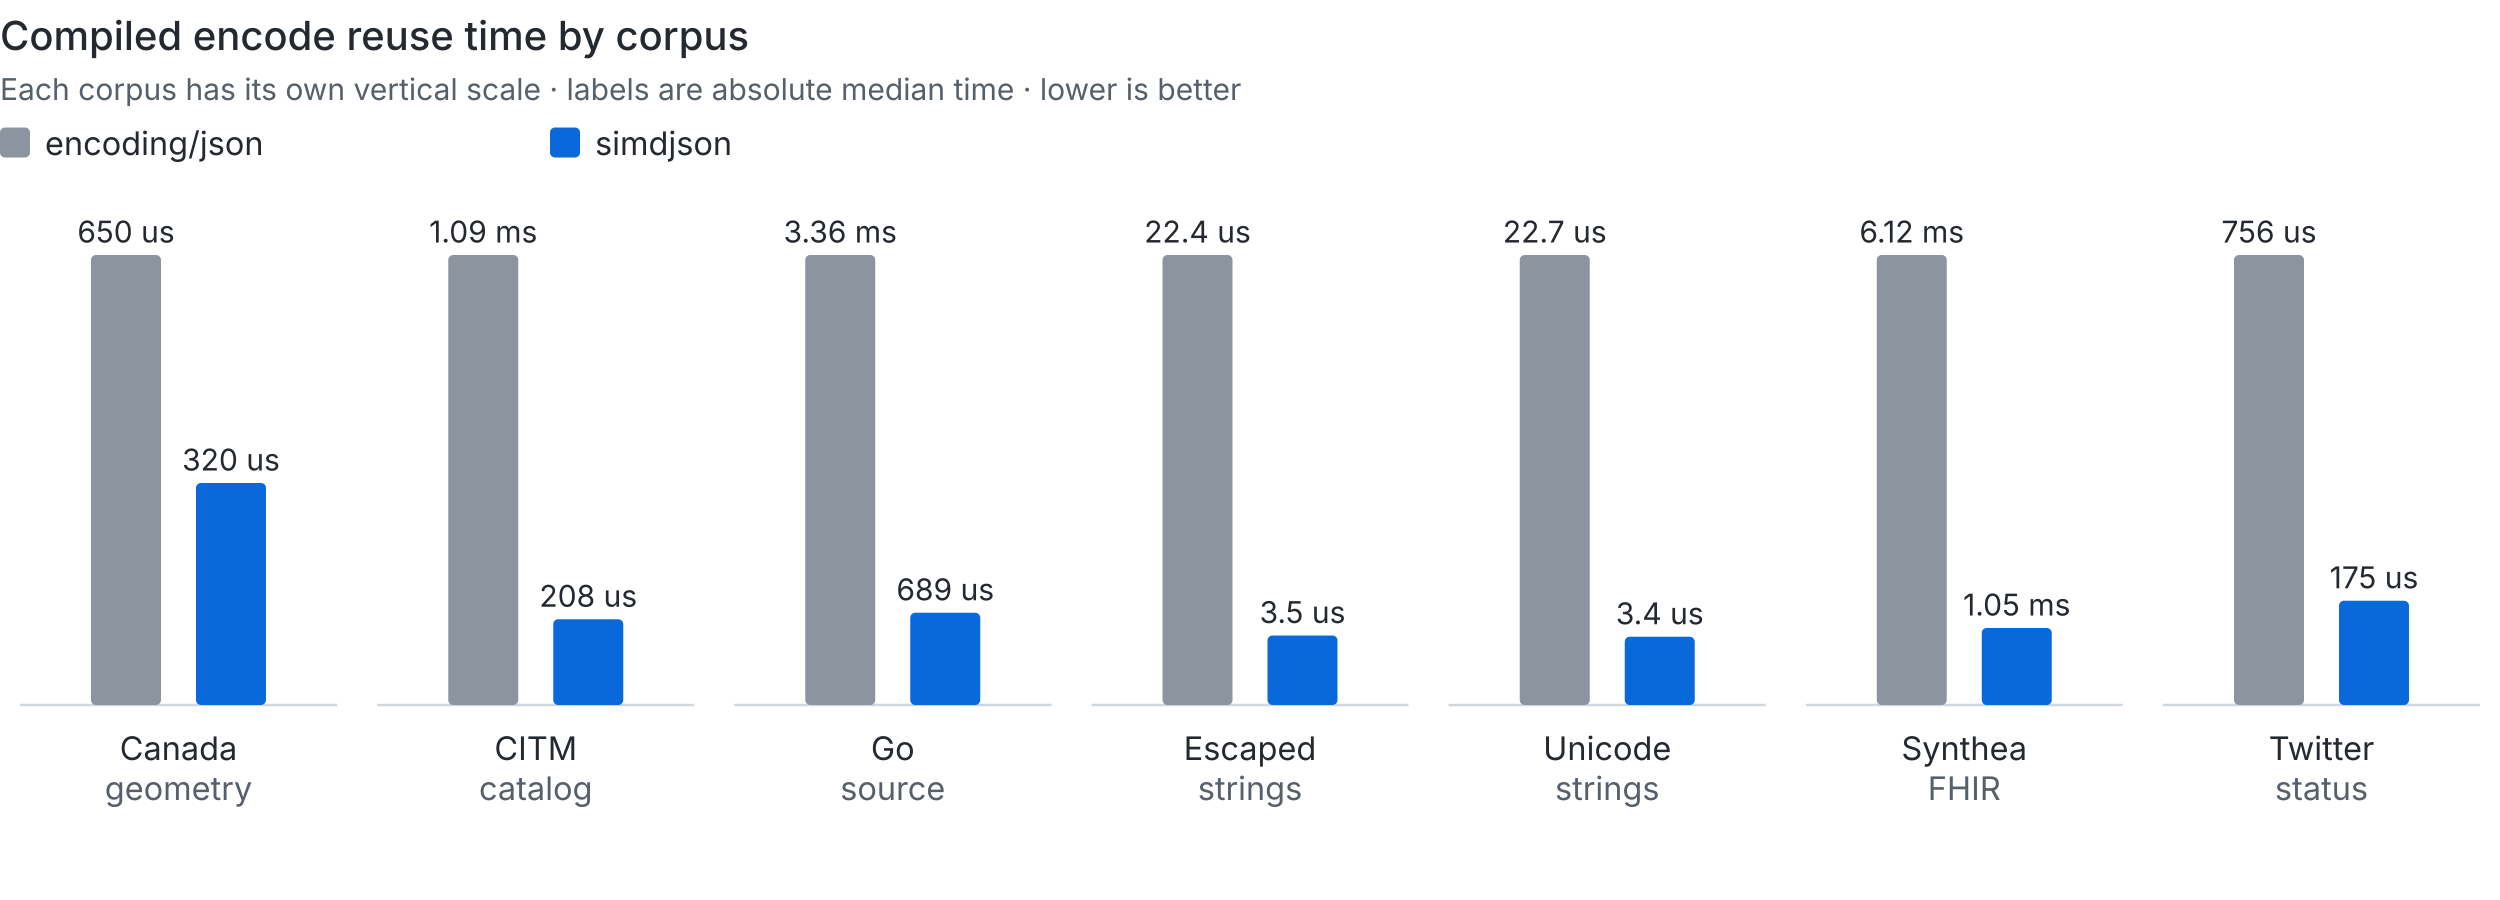
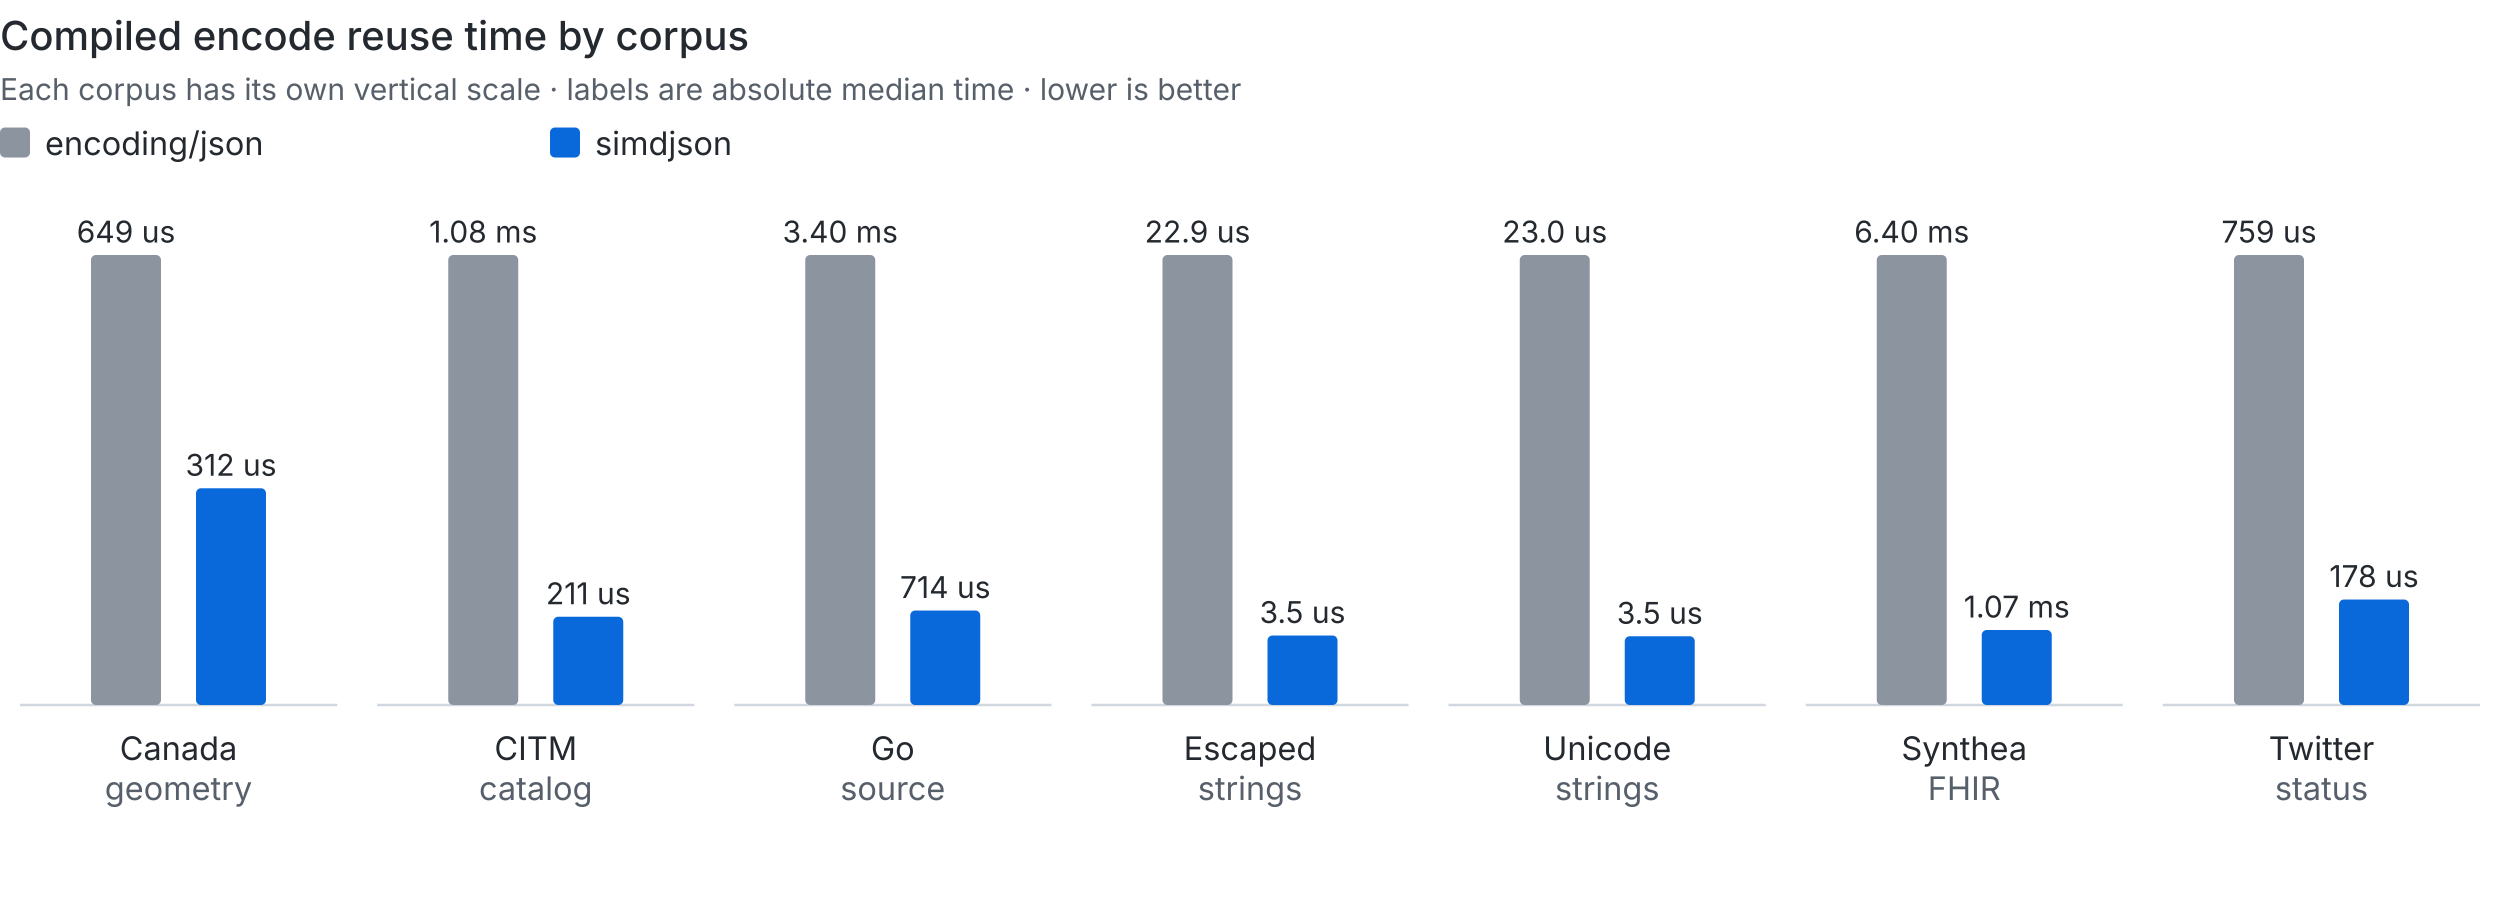
<svg xmlns="http://www.w3.org/2000/svg" width="1000" height="360" viewBox="0 0 1000 360" role="img" aria-labelledby="title desc">
  <style>
svg { color-scheme: light dark; }
text { fill:#24292f; font:13px -apple-system,BlinkMacSystemFont,"Segoe UI",sans-serif; }
.heading { font-size:16px; font-weight:500; } .note { font-size:12px; }
.muted { fill:#57606a; } .grid { stroke:#d0d7de; stroke-width:1; }
.baseline { stroke:#8c959f; stroke-width:2; }
.base { fill:#8c959f; } .s1 { fill:#0969da; } .s2 { fill:#8250df; } .s3 { fill:#1a7f37; }
.h1 { fill:#ddf4ff; } .h2 { fill:#b6e3ff; } .h3 { fill:#80ccff; } .h4 { fill:#54aeff; }
@media (prefers-color-scheme: dark) {
text { fill:#f0f6fc; } .muted { fill:#8c959f; } .grid { stroke:#30363d; } .baseline { stroke:#6e7681; }
.base { fill:#8c959f; } .s1 { fill:#58a6ff; } .s2 { fill:#bc8cff; } .s3 { fill:#3fb950; }
.h1 { fill:#102c44; } .h2 { fill:#123c5a; } .h3 { fill:#15557a; } .h4 { fill:#1f6feb; }
}
</style>
  <text class="heading" x="0" y="20">Compiled encode reuse time by corpus</text>
  <text class="muted note" x="0" y="40">Each corpus has its own vertical scale · labels are absolute median time · lower is better</text>
  <rect class="base" x="0" y="51" width="12" height="12" rx="2" />
  <text x="18" y="62">encoding/json</text>
  <rect class="s1" x="220" y="51" width="12" height="12" rx="2" />
  <text x="238" y="62">simdjson</text>
  <line class="grid" x1="8.0" y1="282" x2="134.9" y2="282" />
  <rect class="base" x="36.4" y="102.0" width="28" height="180.0" rx="2" />
-   <text class="note" x="50.4" y="97.0" text-anchor="middle">650 us</text>
-   <rect class="s1" x="78.4" y="193.2" width="28" height="88.8" rx="2" />
-   <text class="note" x="92.4" y="188.2" text-anchor="middle">320 us</text>
+   <text class="note" x="50.4" y="97.0" text-anchor="middle">649 us</text>
+   <rect class="s1" x="78.4" y="195.3" width="28" height="86.7" rx="2" />
+   <text class="note" x="92.4" y="190.3" text-anchor="middle">312 us</text>
  <text x="71.4" y="304" text-anchor="middle">Canada</text>
  <text class="muted" x="71.4" y="320" text-anchor="middle">geometry</text>
  <line class="grid" x1="150.9" y1="282" x2="277.7" y2="282" />
  <rect class="base" x="179.3" y="102.0" width="28" height="180.0" rx="2" />
-   <text class="note" x="193.3" y="97.0" text-anchor="middle">1.09 ms</text>
-   <rect class="s1" x="221.3" y="247.7" width="28" height="34.3" rx="2" />
-   <text class="note" x="235.3" y="242.7" text-anchor="middle">208 us</text>
+   <text class="note" x="193.3" y="97.0" text-anchor="middle">1.08 ms</text>
+   <rect class="s1" x="221.3" y="246.7" width="28" height="35.3" rx="2" />
+   <text class="note" x="235.3" y="241.7" text-anchor="middle">211 us</text>
  <text x="214.3" y="304" text-anchor="middle">CITM</text>
  <text class="muted" x="214.3" y="320" text-anchor="middle">catalog</text>
  <line class="grid" x1="293.7" y1="282" x2="420.6" y2="282" />
  <rect class="base" x="322.1" y="102.0" width="28" height="180.0" rx="2" />
-   <text class="note" x="336.1" y="97.0" text-anchor="middle">3.36 ms</text>
-   <rect class="s1" x="364.1" y="245.1" width="28" height="36.9" rx="2" />
-   <text class="note" x="378.1" y="240.1" text-anchor="middle">689 us</text>
+   <text class="note" x="336.1" y="97.0" text-anchor="middle">3.40 ms</text>
+   <rect class="s1" x="364.1" y="244.2" width="28" height="37.8" rx="2" />
+   <text class="note" x="378.1" y="239.2" text-anchor="middle">714 us</text>
  <text x="357.1" y="304" text-anchor="middle">Go</text>
  <text class="muted" x="357.1" y="320" text-anchor="middle">source</text>
  <line class="grid" x1="436.6" y1="282" x2="563.4" y2="282" />
  <rect class="base" x="465.0" y="102.0" width="28" height="180.0" rx="2" />
-   <text class="note" x="479.0" y="97.0" text-anchor="middle">22.4 us</text>
+   <text class="note" x="479.0" y="97.0" text-anchor="middle">22.9 us</text>
  <rect class="s1" x="507.0" y="254.2" width="28" height="27.8" rx="2" />
  <text class="note" x="521.0" y="249.2" text-anchor="middle">3.5 us</text>
  <text x="500.0" y="304" text-anchor="middle">Escaped</text>
  <text class="muted" x="500.0" y="320" text-anchor="middle">strings</text>
  <line class="grid" x1="579.4" y1="282" x2="706.3" y2="282" />
  <rect class="base" x="607.9" y="102.0" width="28" height="180.0" rx="2" />
-   <text class="note" x="621.9" y="97.0" text-anchor="middle">22.7 us</text>
-   <rect class="s1" x="649.9" y="254.7" width="28" height="27.3" rx="2" />
-   <text class="note" x="663.9" y="249.7" text-anchor="middle">3.4 us</text>
+   <text class="note" x="621.9" y="97.0" text-anchor="middle">23.0 us</text>
+   <rect class="s1" x="649.9" y="254.5" width="28" height="27.5" rx="2" />
+   <text class="note" x="663.9" y="249.5" text-anchor="middle">3.5 us</text>
  <text x="642.9" y="304" text-anchor="middle">Unicode</text>
  <text class="muted" x="642.9" y="320" text-anchor="middle">strings</text>
  <line class="grid" x1="722.3" y1="282" x2="849.1" y2="282" />
  <rect class="base" x="750.7" y="102.0" width="28" height="180.0" rx="2" />
-   <text class="note" x="764.7" y="97.0" text-anchor="middle">6.12 ms</text>
-   <rect class="s1" x="792.7" y="251.2" width="28" height="30.8" rx="2" />
-   <text class="note" x="806.7" y="246.2" text-anchor="middle">1.05 ms</text>
+   <text class="note" x="764.7" y="97.0" text-anchor="middle">6.40 ms</text>
+   <rect class="s1" x="792.7" y="252.0" width="28" height="30.0" rx="2" />
+   <text class="note" x="806.7" y="247.0" text-anchor="middle">1.07 ms</text>
  <text x="785.7" y="304" text-anchor="middle">Synthea</text>
  <text class="muted" x="785.7" y="320" text-anchor="middle">FHIR</text>
  <line class="grid" x1="865.1" y1="282" x2="992.0" y2="282" />
  <rect class="base" x="893.6" y="102.0" width="28" height="180.0" rx="2" />
-   <text class="note" x="907.6" y="97.0" text-anchor="middle">756 us</text>
-   <rect class="s1" x="935.6" y="240.3" width="28" height="41.7" rx="2" />
-   <text class="note" x="949.6" y="235.3" text-anchor="middle">175 us</text>
+   <text class="note" x="907.6" y="97.0" text-anchor="middle">759 us</text>
+   <rect class="s1" x="935.6" y="239.8" width="28" height="42.2" rx="2" />
+   <text class="note" x="949.6" y="234.8" text-anchor="middle">178 us</text>
  <text x="928.6" y="304" text-anchor="middle">Twitter</text>
  <text class="muted" x="928.6" y="320" text-anchor="middle">status</text>
</svg>
